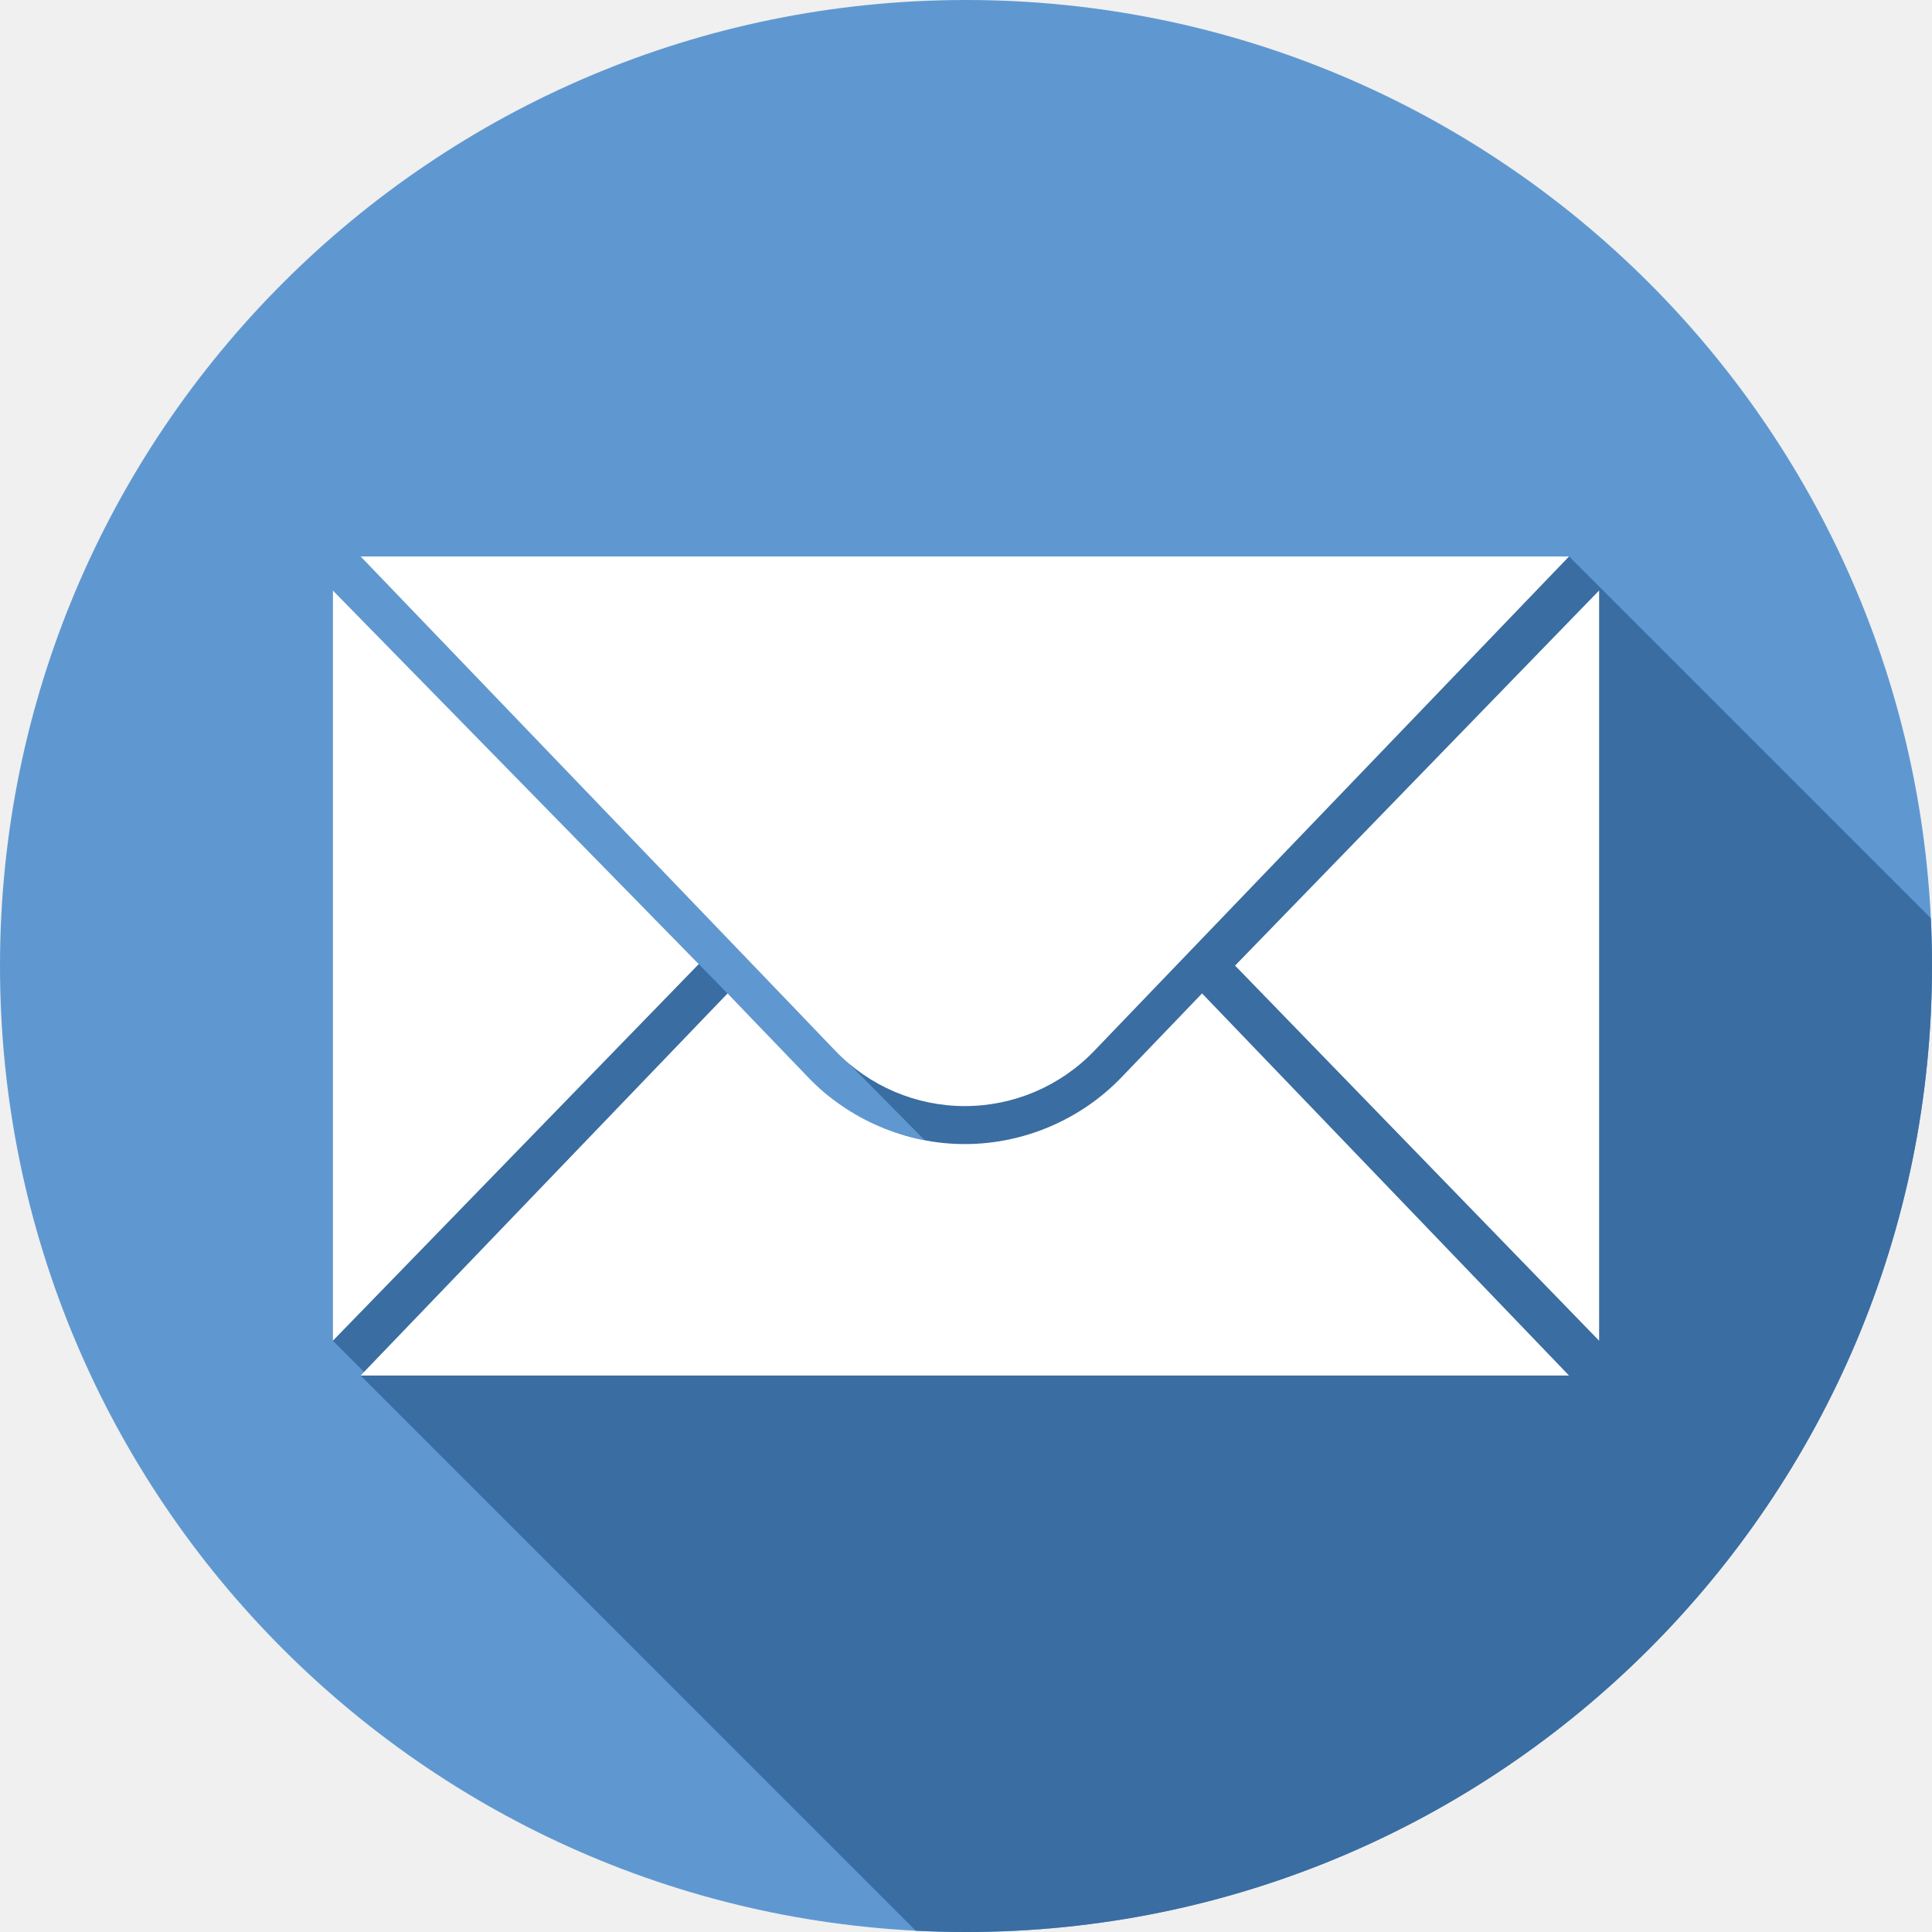
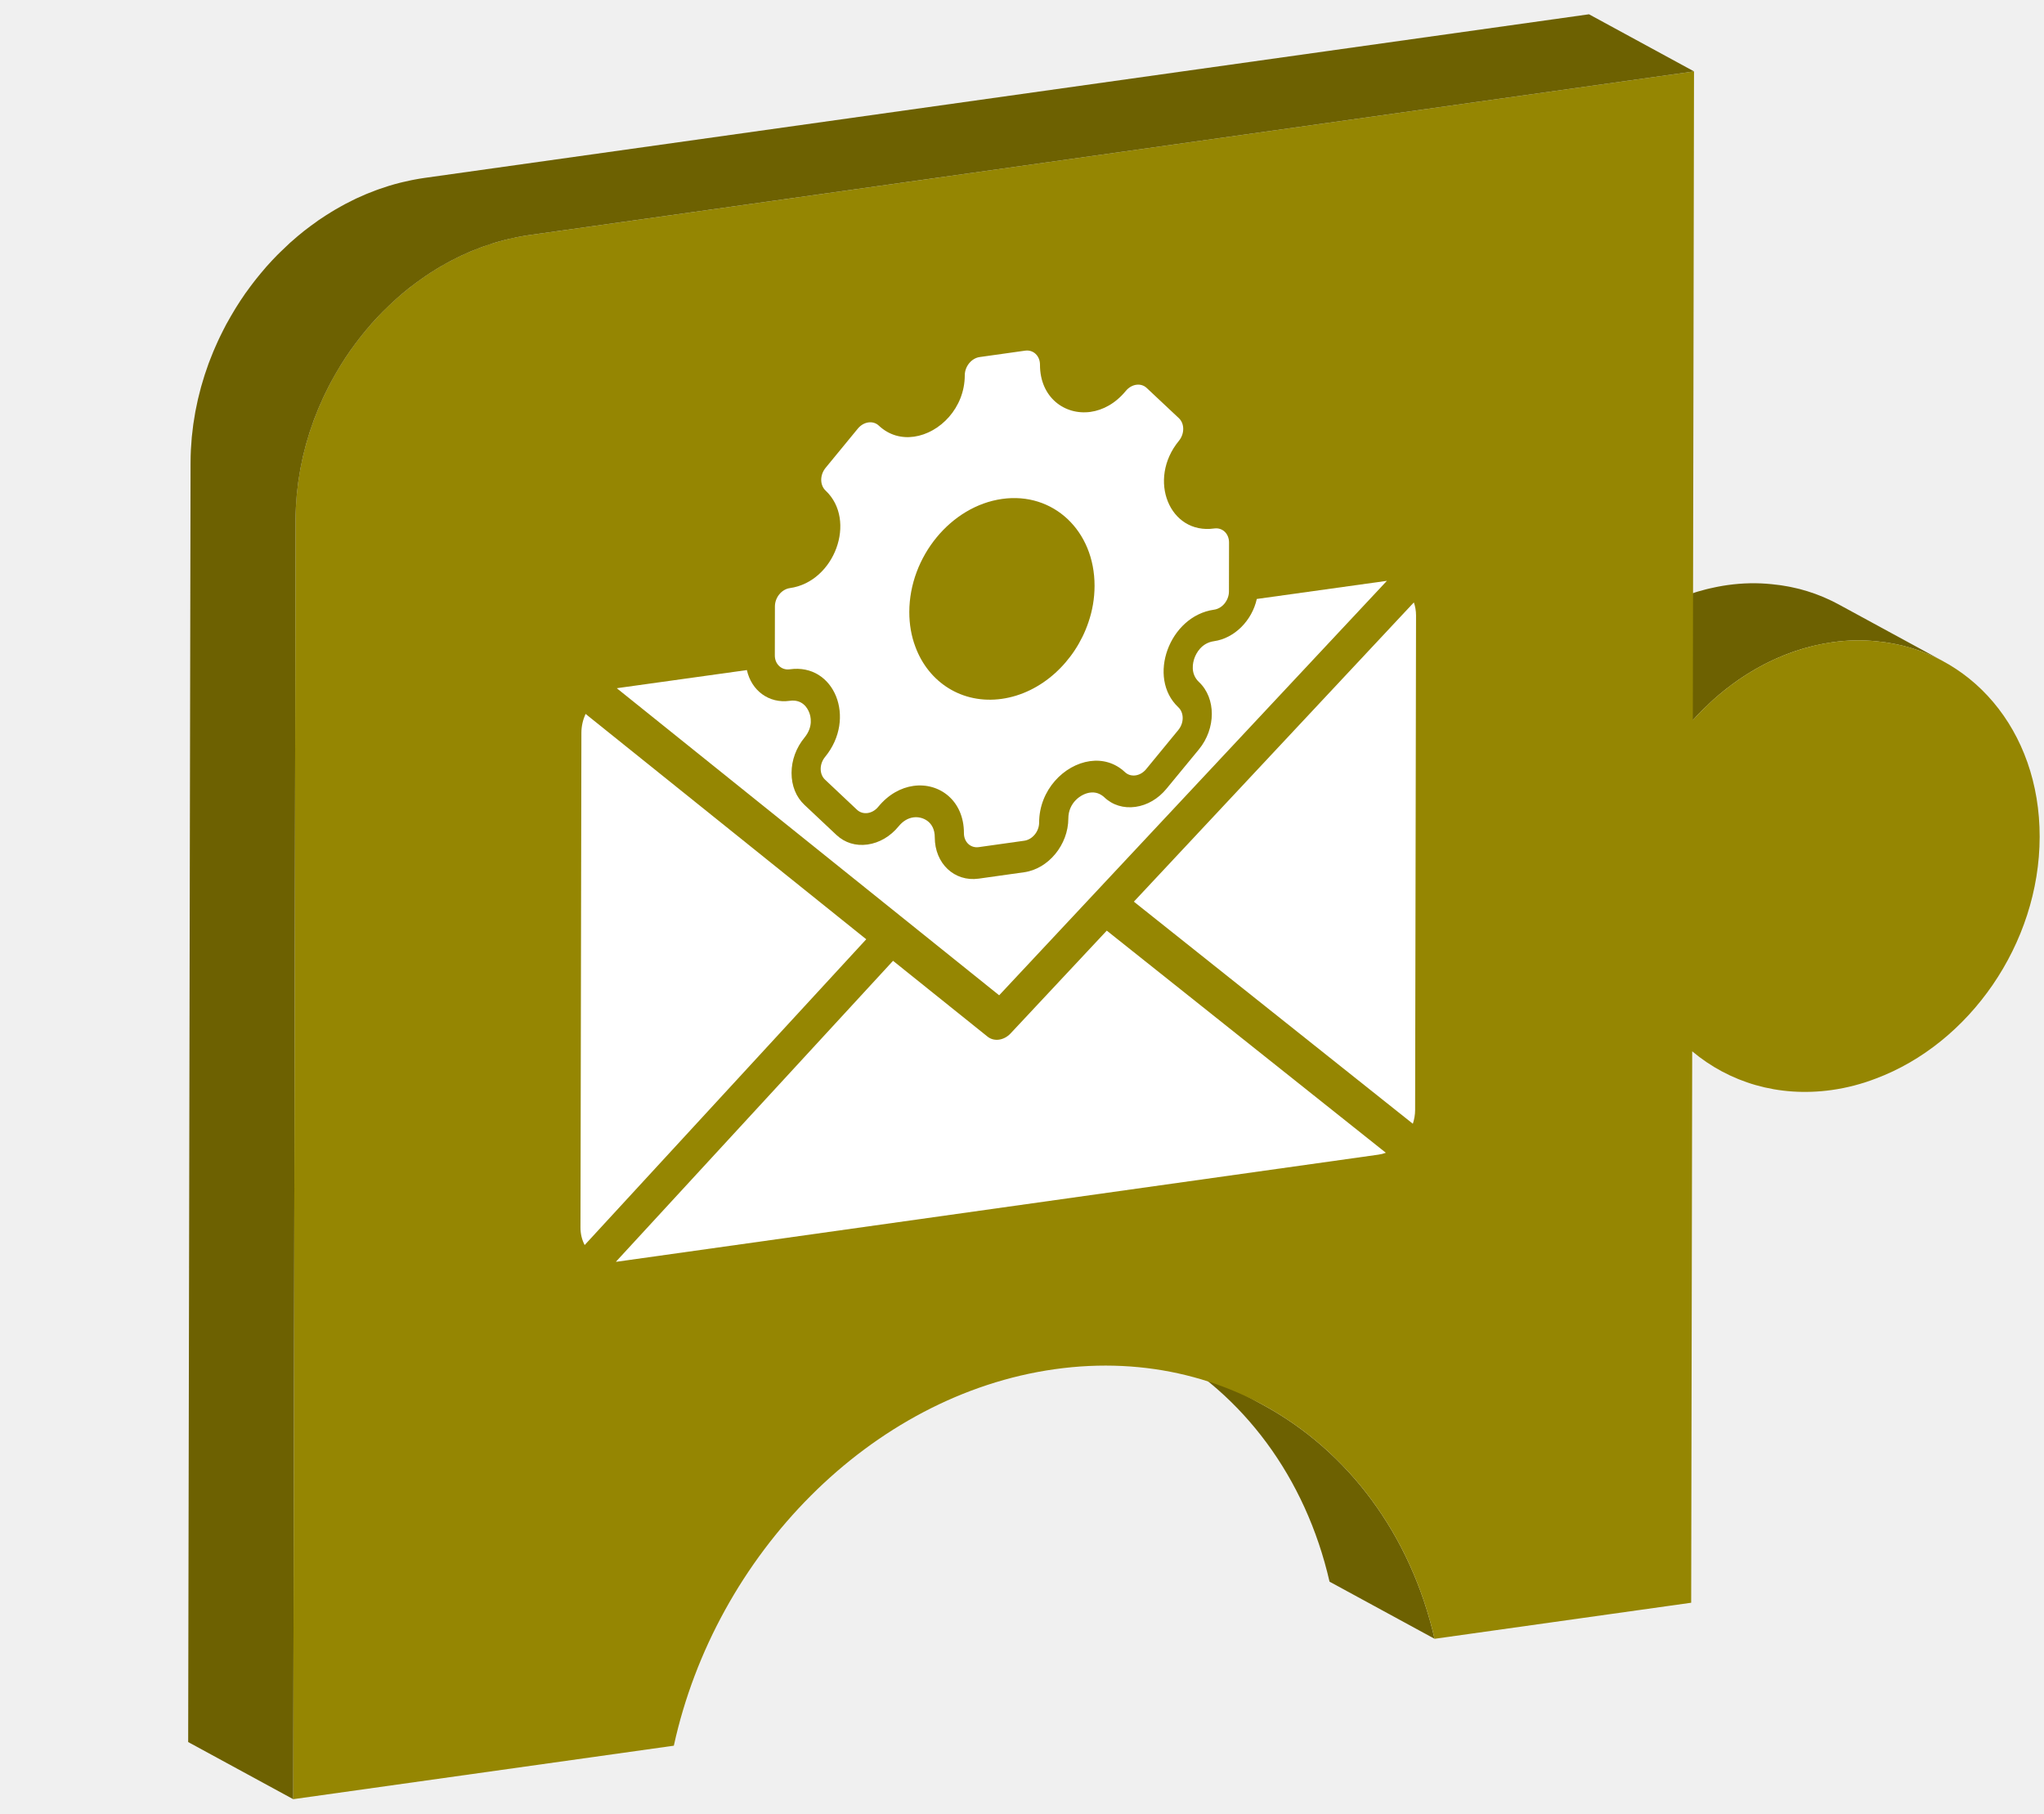
- <svg xmlns="http://www.w3.org/2000/svg" version="1.1" id="Capa_1" x="0px" y="0px" viewBox="0 0 512 512" style="enable-background:new 0 0 512 512;" xml:space="preserve">
-   <circle style="fill:#5F98D1;" cx="256" cy="256" r="256" />
-   <path style="fill:#3A6DA1;" d="M415.813,147.466H95.558l116.019,120.806l33.48,33.9c-18.216-4.164-19.343-6.759-27.415-13.349  c-4.234-3.457-12.414-12.852-24.838-25.54C154.023,223.682,88.217,156.484,88.217,156.484v198.822l8.265,8.265l-0.925,0.963  L242.68,511.657c4.412,0.226,8.852,0.343,13.32,0.343c141.385,0,256-114.615,256-256c0-4.246-0.11-8.466-0.313-12.661  L415.813,147.466z" />
-   <g>
-     <polygon style="fill:#FFFFFF;" points="88.217,156.484 88.217,355.306 185.175,255.493  " />
-     <polygon style="fill:#FFFFFF;" points="423.783,156.484 423.783,355.306 327.307,255.895  " />
-     <path style="fill:#FFFFFF;" d="M95.558,147.466h320.255L289.948,278.524c-8.958,9.327-21.331,14.599-34.262,14.599   s-25.304-5.272-34.262-14.599L95.558,147.466z" />
-     <path style="fill:#FFFFFF;" d="M297.209,285.496c-10.799,11.244-25.933,17.694-41.523,17.694c-15.589,0-30.724-6.448-41.522-17.693   l-21.349-22.23L95.558,364.534h320.255l-97.256-101.267L297.209,285.496z" />
+ <svg xmlns="http://www.w3.org/2000/svg" version="1.1" id="svg2" xml:space="preserve" width="664.223" height="589.389" viewBox="0 0 664.223 589.389">
+   <defs id="defs6">
+     <clipPath clipPathUnits="userSpaceOnUse" id="clipPath18">
+       <path d="m 360.499,202.356 18.324,-9.968 c -1.773,0.964 -3.444,2.104 -4.994,3.403 v 0 l -18.324,9.969 c 1.55,-1.3 3.221,-2.439 4.994,-3.404" id="path16" />
+     </clipPath>
+     <clipPath clipPathUnits="userSpaceOnUse" id="clipPath30">
+       <path d="M 0,442.042 H 498.167 V 0 H 0 Z" id="path28" />
+     </clipPath>
+     <clipPath clipPathUnits="userSpaceOnUse" id="clipPath54">
+       <path d="m 180.129,307.187 -0.277,-149.003 145.622,20.466 0.277,149.003 z" id="path52" />
+     </clipPath>
+   </defs>
+   <g id="g10" transform="matrix(1.333333,0,0,-1.333333,0,589.3893)">
+     <g id="g12">
+       <g id="g14" clip-path="url(#clipPath18)">
+         <g id="g20" transform="translate(378.823,192.3874)">
+           <path d="m 0,0 -18.325,9.968 c -1.773,0.965 -3.443,2.105 -4.993,3.404 L -4.993,3.404 C -3.444,2.105 -1.773,0.965 0,0" style="fill:#6d6101;fill-opacity:1;fill-rule:nonzero;stroke:none" id="path22" />
+         </g>
+       </g>
+     </g>
+     <g id="g24" transform="matrix(1.396915,0,0,1.396915,-109.7811,-87.72652)">
+       <g id="g26" clip-path="url(#clipPath30)">
+         <g id="g32" transform="translate(407.886,267.1021)">
+           <path d="m 0,0 c 0.33,-0.05 0.659,-0.105 0.986,-0.166 0.162,-0.03 0.324,-0.062 0.486,-0.095 0.325,-0.066 0.648,-0.138 0.97,-0.215 0.141,-0.034 0.283,-0.065 0.424,-0.101 0.259,-0.065 0.514,-0.14 0.77,-0.212 0.242,-0.068 0.484,-0.133 0.723,-0.207 0.247,-0.076 0.49,-0.161 0.734,-0.243 0.236,-0.08 0.473,-0.157 0.707,-0.242 0.239,-0.088 0.475,-0.184 0.712,-0.277 0.232,-0.092 0.466,-0.181 0.695,-0.279 0.234,-0.099 0.464,-0.206 0.695,-0.311 0.225,-0.103 0.452,-0.203 0.674,-0.311 0.412,-0.2 0.819,-0.406 1.22,-0.624 L -8.529,6.686 c -0.36,0.196 -0.726,0.385 -1.095,0.566 -0.041,0.02 -0.083,0.037 -0.124,0.057 -0.222,0.108 -0.448,0.208 -0.673,0.31 -0.232,0.106 -0.463,0.214 -0.698,0.313 -0.228,0.097 -0.46,0.186 -0.69,0.277 -0.238,0.094 -0.475,0.19 -0.716,0.278 -0.234,0.086 -0.472,0.163 -0.71,0.243 -0.242,0.082 -0.484,0.166 -0.729,0.242 -0.24,0.074 -0.484,0.14 -0.727,0.208 -0.2,0.056 -0.397,0.119 -0.598,0.172 -0.056,0.014 -0.113,0.025 -0.169,0.04 -0.141,0.035 -0.283,0.067 -0.425,0.1 -0.321,0.077 -0.645,0.149 -0.97,0.216 -0.161,0.032 -0.323,0.064 -0.485,0.094 -0.326,0.061 -0.655,0.116 -0.986,0.166 -0.147,0.023 -0.294,0.048 -0.443,0.068 -0.473,0.066 -0.95,0.123 -1.431,0.168 -2.479,0.256 -5.047,0.215 -7.688,-0.157 C -28.418,9.973 -28.948,9.882 -29.475,9.783 -29.637,9.753 -29.798,9.718 -29.96,9.685 -30.332,9.61 -30.702,9.53 -31.07,9.443 -31.247,9.402 -31.424,9.359 -31.6,9.315 -31.982,9.219 -32.362,9.116 -32.74,9.007 -32.88,8.967 -33.021,8.93 -33.16,8.889 -33.671,8.736 -34.179,8.573 -34.683,8.398 -34.775,8.366 -34.866,8.33 -34.958,8.298 -35.372,8.151 -35.783,7.997 -36.192,7.835 -36.356,7.771 -36.518,7.703 -36.68,7.637 -37.026,7.494 -37.37,7.347 -37.711,7.195 -37.874,7.123 -38.037,7.05 -38.198,6.976 -38.291,6.933 -38.385,6.894 -38.477,6.851 -38.682,6.754 -38.882,6.648 -39.085,6.548 -39.319,6.433 -39.553,6.319 -39.784,6.2 c -0.286,-0.148 -0.568,-0.303 -0.85,-0.458 -0.225,-0.123 -0.451,-0.243 -0.674,-0.371 -0.285,-0.163 -0.565,-0.334 -0.847,-0.504 -0.214,-0.13 -0.43,-0.256 -0.643,-0.39 -0.289,-0.182 -0.573,-0.373 -0.858,-0.562 -0.199,-0.132 -0.401,-0.26 -0.598,-0.396 -0.027,-0.019 -0.055,-0.036 -0.082,-0.055 -0.06,-0.041 -0.117,-0.088 -0.177,-0.13 -0.621,-0.435 -1.231,-0.889 -1.831,-1.357 -0.137,-0.107 -0.275,-0.212 -0.41,-0.32 -0.641,-0.512 -1.269,-1.042 -1.883,-1.591 -0.042,-0.037 -0.086,-0.07 -0.127,-0.107 -0.097,-0.087 -0.188,-0.182 -0.284,-0.27 -0.42,-0.384 -0.834,-0.777 -1.24,-1.179 -0.152,-0.149 -0.304,-0.298 -0.454,-0.45 -0.521,-0.528 -1.034,-1.066 -1.532,-1.62 l 18.325,-9.969 c 0.497,0.555 1.011,1.092 1.532,1.621 0.149,0.152 0.302,0.3 0.453,0.45 0.407,0.401 0.821,0.794 1.241,1.179 0.137,0.125 0.272,0.253 0.41,0.377 0.614,0.548 1.242,1.078 1.883,1.59 0.136,0.109 0.274,0.214 0.411,0.321 0.6,0.468 1.21,0.922 1.831,1.356 0.087,0.061 0.171,0.126 0.259,0.186 0.197,0.135 0.398,0.264 0.598,0.396 0.285,0.189 0.569,0.38 0.858,0.562 0.212,0.133 0.428,0.26 0.643,0.389 0.281,0.171 0.562,0.342 0.847,0.505 0.223,0.128 0.45,0.249 0.675,0.372 0.282,0.154 0.563,0.309 0.847,0.456 0.232,0.12 0.467,0.234 0.701,0.349 0.295,0.145 0.589,0.29 0.886,0.427 0.162,0.075 0.325,0.147 0.487,0.22 0.342,0.152 0.686,0.299 1.031,0.441 0.163,0.067 0.325,0.134 0.488,0.199 0.409,0.161 0.821,0.315 1.234,0.462 0.092,0.033 0.183,0.069 0.276,0.101 0.503,0.175 1.011,0.337 1.521,0.49 0.141,0.042 0.284,0.08 0.425,0.12 0.377,0.108 0.755,0.211 1.135,0.306 0.177,0.045 0.354,0.087 0.532,0.129 0.368,0.087 0.737,0.167 1.108,0.242 0.163,0.032 0.325,0.067 0.488,0.098 0.527,0.099 1.056,0.189 1.588,0.264 2.64,0.371 5.209,0.413 7.687,0.156 C -1.392,0.191 -0.915,0.133 -0.441,0.068 -0.293,0.047 -0.147,0.023 0,0" style="fill:#6d6101;fill-opacity:1;fill-rule:nonzero;stroke:none" id="path34" />
+         </g>
+         <g id="g36" transform="translate(299.0192,134.0493)">
+           <path d="M 0,0 -18.325,9.968 C -3.577,1.946 7.345,-12.558 11.537,-30.802 L 29.861,-40.77 C 25.67,-22.526 14.748,-8.023 0,0" style="fill:#6d6101;fill-opacity:1;fill-rule:nonzero;stroke:none" id="path38" />
+         </g>
+         <g id="g40" transform="translate(374.1472,366.7815)">
+           <path d="m 0,0 -0.21,-113.208 c 6.477,7.227 15.037,12.293 24.387,13.608 2.641,0.371 5.21,0.412 7.688,0.156 16.292,-1.491 28.474,-15.428 28.439,-34.139 -0.035,-18.691 -12.274,-36.06 -28.581,-42.16 -2.48,-0.954 -5.05,-1.627 -7.691,-1.999 -9.351,-1.314 -17.896,1.342 -24.35,6.752 l -0.178,-96.221 -44.771,-6.292 c -7.185,31.276 -34.149,51.557 -66.259,47.045 -32.109,-4.513 -59.189,-32.39 -66.468,-65.698 l -66.409,-9.333 0.415,223.205 c 0.045,24.306 18.332,46.57 40.846,49.734 z" style="fill:#958602;fill-opacity:1;fill-rule:nonzero;stroke:none" id="path42" />
+         </g>
+         <g id="g44" transform="translate(130.3755,292.9926)">
+           <path d="m 0,0 c 0.028,0.298 0.07,0.593 0.103,0.889 0.05,0.445 0.095,0.892 0.157,1.334 0.043,0.312 0.1,0.62 0.15,0.93 0.067,0.425 0.13,0.851 0.208,1.273 0.059,0.32 0.131,0.636 0.197,0.955 0.083,0.408 0.162,0.817 0.255,1.222 0.076,0.326 0.164,0.648 0.245,0.973 0.099,0.393 0.193,0.787 0.301,1.177 0.09,0.327 0.193,0.65 0.29,0.974 0.114,0.383 0.223,0.767 0.346,1.146 0.105,0.326 0.222,0.647 0.333,0.97 0.13,0.377 0.256,0.755 0.394,1.128 0.072,0.194 0.15,0.385 0.224,0.578 0.174,0.453 0.352,0.906 0.538,1.354 0.098,0.236 0.201,0.47 0.302,0.704 0.175,0.404 0.353,0.805 0.538,1.204 0.112,0.242 0.225,0.482 0.341,0.722 0.19,0.395 0.385,0.786 0.584,1.176 0.117,0.227 0.232,0.456 0.352,0.681 0.123,0.233 0.253,0.461 0.38,0.691 0.365,0.666 0.744,1.323 1.136,1.971 0.119,0.197 0.235,0.395 0.357,0.59 0.491,0.789 1.001,1.566 1.531,2.326 0.107,0.154 0.22,0.303 0.328,0.455 0.414,0.58 0.838,1.151 1.274,1.713 0.164,0.212 0.33,0.423 0.498,0.632 0.449,0.562 0.909,1.113 1.38,1.654 0.116,0.133 0.228,0.271 0.345,0.403 0.585,0.66 1.187,1.302 1.803,1.928 0.156,0.159 0.316,0.312 0.474,0.468 0.484,0.481 0.977,0.951 1.478,1.41 0.187,0.171 0.373,0.342 0.562,0.51 0.697,0.618 1.404,1.223 2.131,1.799 0.062,0.049 0.126,0.094 0.188,0.143 0.676,0.531 1.367,1.038 2.067,1.531 0.258,0.181 0.516,0.362 0.778,0.538 0.238,0.161 0.478,0.321 0.719,0.477 0.334,0.217 0.672,0.427 1.011,0.635 0.24,0.147 0.481,0.295 0.724,0.438 0.354,0.208 0.713,0.408 1.072,0.606 0.233,0.129 0.465,0.26 0.7,0.385 0.396,0.21 0.797,0.409 1.199,0.606 0.204,0.1 0.405,0.205 0.609,0.302 0.566,0.268 1.138,0.523 1.714,0.766 0.144,0.061 0.289,0.117 0.434,0.176 0.453,0.185 0.909,0.363 1.369,0.533 0.178,0.066 0.356,0.132 0.536,0.195 0.518,0.184 1.04,0.358 1.565,0.522 0.083,0.026 0.164,0.054 0.247,0.079 0.603,0.184 1.211,0.351 1.822,0.506 0.168,0.043 0.337,0.082 0.506,0.122 0.467,0.113 0.937,0.218 1.409,0.314 0.181,0.037 0.362,0.075 0.543,0.109 0.625,0.119 1.252,0.228 1.883,0.316 L 243.772,73.789 225.447,83.757 22.306,55.207 C 21.674,55.119 21.047,55.01 20.423,54.891 20.241,54.857 20.06,54.819 19.88,54.782 19.408,54.686 18.938,54.582 18.47,54.469 18.302,54.428 18.133,54.39 17.965,54.347 17.354,54.191 16.745,54.024 16.143,53.841 16.06,53.816 15.978,53.787 15.896,53.761 15.37,53.598 14.849,53.423 14.33,53.239 14.151,53.176 13.973,53.11 13.794,53.045 13.335,52.875 12.879,52.697 12.425,52.511 12.281,52.452 12.135,52.396 11.992,52.335 11.453,52.108 10.918,51.873 10.388,51.624 10.351,51.607 10.315,51.587 10.278,51.57 10.073,51.473 9.872,51.368 9.669,51.268 9.267,51.07 8.865,50.871 8.469,50.661 8.234,50.537 8.002,50.405 7.769,50.276 7.41,50.078 7.051,49.878 6.697,49.67 6.455,49.527 6.215,49.38 5.975,49.233 5.635,49.025 5.296,48.814 4.961,48.597 4.721,48.441 4.482,48.282 4.245,48.122 4.086,48.015 3.924,47.914 3.767,47.806 3.664,47.734 3.567,47.653 3.464,47.581 2.765,47.09 2.076,46.583 1.401,46.054 1.338,46.004 1.273,45.958 1.21,45.908 0.484,45.332 -0.223,44.728 -0.919,44.11 -0.998,44.04 -1.083,43.976 -1.161,43.905 -1.272,43.806 -1.374,43.698 -1.484,43.598 -1.985,43.139 -2.477,42.67 -2.96,42.19 -3.118,42.033 -3.279,41.881 -3.435,41.722 -4.05,41.095 -4.652,40.453 -5.238,39.793 c -0.027,-0.03 -0.056,-0.058 -0.083,-0.089 -0.089,-0.101 -0.171,-0.21 -0.26,-0.312 -0.471,-0.542 -0.932,-1.093 -1.381,-1.655 -0.168,-0.21 -0.334,-0.421 -0.499,-0.633 -0.435,-0.562 -0.86,-1.133 -1.273,-1.713 -0.083,-0.116 -0.174,-0.226 -0.256,-0.343 -0.025,-0.037 -0.048,-0.075 -0.073,-0.111 -0.53,-0.761 -1.04,-1.538 -1.531,-2.327 -0.121,-0.194 -0.237,-0.392 -0.355,-0.588 -0.394,-0.649 -0.773,-1.307 -1.139,-1.974 -0.072,-0.131 -0.152,-0.255 -0.223,-0.387 -0.053,-0.099 -0.102,-0.201 -0.155,-0.301 -0.12,-0.227 -0.236,-0.455 -0.352,-0.683 -0.2,-0.39 -0.395,-0.781 -0.585,-1.176 -0.115,-0.24 -0.229,-0.48 -0.341,-0.722 -0.184,-0.398 -0.362,-0.799 -0.536,-1.202 -0.102,-0.235 -0.205,-0.47 -0.304,-0.707 -0.186,-0.446 -0.362,-0.897 -0.536,-1.349 -0.075,-0.195 -0.153,-0.388 -0.226,-0.583 -0.017,-0.046 -0.036,-0.091 -0.053,-0.137 -0.119,-0.324 -0.224,-0.654 -0.337,-0.98 -0.113,-0.327 -0.231,-0.651 -0.337,-0.98 -0.121,-0.376 -0.23,-0.756 -0.343,-1.135 -0.097,-0.328 -0.201,-0.655 -0.293,-0.986 -0.107,-0.387 -0.2,-0.779 -0.299,-1.169 -0.082,-0.327 -0.17,-0.652 -0.246,-0.98 -0.093,-0.402 -0.171,-0.808 -0.254,-1.213 -0.066,-0.322 -0.139,-0.642 -0.199,-0.965 -0.078,-0.419 -0.139,-0.841 -0.206,-1.263 -0.05,-0.313 -0.108,-0.624 -0.152,-0.938 -0.061,-0.443 -0.107,-0.889 -0.156,-1.334 -0.034,-0.297 -0.076,-0.592 -0.104,-0.89 -0.046,-0.498 -0.075,-0.999 -0.107,-1.5 -0.016,-0.247 -0.04,-0.492 -0.052,-0.739 -0.036,-0.75 -0.056,-1.502 -0.057,-2.256 l -0.415,-223.205 18.325,-9.968 0.415,223.204 c 0.001,0.755 0.02,1.507 0.056,2.256 0.012,0.248 0.037,0.493 0.053,0.74 0.031,0.501 0.06,1.002 0.107,1.5" style="fill:#6d6101;fill-opacity:1;fill-rule:nonzero;stroke:none" id="path46" />
+         </g>
+       </g>
+     </g>
+     <g id="g48" transform="matrix(1.396915,0,0,1.396915,-109.7811,-87.72652)">
+       <g id="g50" clip-path="url(#clipPath54)">
+         <g id="g56" transform="translate(257.4456,318.0532)">
+           <path d="m 0,0 -7.93,-1.115 c -1.434,-0.201 -2.598,-1.627 -2.601,-3.183 -0.011,-5.699 -4.348,-10.079 -8.858,-10.713 -2.154,-0.303 -4.346,0.248 -6.126,1.917 -0.503,0.483 -1.168,0.666 -1.835,0.572 -0.667,-0.094 -1.336,-0.464 -1.85,-1.09 l -5.61,-6.83 c -1.02,-1.241 -1.023,-3.014 -0.008,-3.969 5.516,-5.18 1.581,-15.924 -6.222,-17.02 -1.442,-0.203 -2.614,-1.63 -2.616,-3.186 l -0.016,-8.551 c -0.002,-0.735 0.254,-1.356 0.685,-1.788 0.472,-0.495 1.152,-0.754 1.921,-0.646 7.802,1.097 11.684,-8.566 6.162,-15.289 -1.019,-1.241 -1.023,-3.013 -0.007,-3.968 l 5.588,-5.265 c 0.512,-0.473 1.18,-0.651 1.847,-0.558 0.667,0.094 1.332,0.46 1.838,1.075 1.788,2.183 3.986,3.356 6.14,3.659 4.509,0.633 8.829,-2.542 8.819,-8.246 -0.003,-1.557 1.156,-2.638 2.59,-2.437 l 7.93,1.115 c 1.426,0.2 2.598,1.609 2.601,3.166 0.01,5.699 4.351,10.087 8.861,10.721 2.153,0.303 4.345,-0.251 6.122,-1.925 0.508,-0.474 1.173,-0.652 1.837,-0.559 0.665,0.093 1.331,0.459 1.841,1.075 l 5.618,6.841 c 1.019,1.232 1.023,3.013 0.007,3.968 -5.508,5.173 -1.572,15.934 6.23,17.03 0.721,0.102 1.371,0.504 1.844,1.089 0.458,0.575 0.755,1.308 0.757,2.077 l 0.016,8.551 c 0.003,1.557 -1.156,2.656 -2.59,2.454 -7.802,-1.096 -11.701,8.547 -6.17,15.279 1.019,1.233 1.022,3.014 0.007,3.969 l -5.596,5.255 c -0.504,0.483 -1.168,0.666 -1.834,0.572 -0.666,-0.093 -1.333,-0.464 -1.843,-1.089 -1.784,-2.169 -3.979,-3.337 -6.132,-3.64 C 6.906,-11.315 2.58,-8.154 2.59,-2.454 2.593,-0.897 1.426,0.2 0,0 m -4.077,-60.759 c -6.897,-0.969 -12.8,2.869 -15.087,9.125 -0.685,1.823 -1.05,3.864 -1.046,6.042 0.018,9.632 7.274,18.465 16.198,19.72 8.915,1.253 16.142,-5.546 16.124,-15.177 -0.004,-2.196 -0.376,-4.332 -1.077,-6.366 C 8.708,-54.294 2.82,-59.789 -4.077,-60.759" style="fill:#ffffff;fill-opacity:1;fill-rule:nonzero;stroke:none" id="path58" />
+         </g>
+         <g id="g60" transform="translate(271.6884,216.85)">
+           <path d="m 0,0 -16.779,-17.934 c -0.577,-0.617 -1.299,-0.986 -2.012,-1.087 -0.721,-0.101 -1.449,0.065 -2.025,0.537 l -16.473,13.218 -48.355,-52.513 0.208,0.012 132.821,18.676 c 0.449,0.063 0.881,0.167 1.306,0.33 z" style="fill:#ffffff;fill-opacity:1;fill-rule:nonzero;stroke:none" id="path62" />
+         </g>
+         <g id="g64" transform="translate(180.7521,254.6696)">
+           <path d="m 0,0 c -0.459,-1.024 -0.725,-2.142 -0.727,-3.292 l -0.16,-86.286 c -0.01,-1.151 0.26,-2.202 0.731,-3.104 l 49.126,53.355 z" style="fill:#ffffff;fill-opacity:1;fill-rule:nonzero;stroke:none" id="path66" />
+         </g>
+         <g id="g68" transform="translate(325.2667,274.1241)">
+           <path d="m 0,0 -48.852,-52.219 48.675,-38.754 c 0.25,0.77 0.396,1.585 0.397,2.415 L 0.38,-2.28 C 0.382,-1.459 0.239,-0.693 0,0" style="fill:#ffffff;fill-opacity:1;fill-rule:nonzero;stroke:none" id="path70" />
+         </g>
+         <g id="g72" transform="translate(186.4383,259.1855)">
+           <path d="m 0,0 -0.232,-0.041 66.706,-53.577 67.652,72.321 -22.701,-3.164 c -0.824,-3.738 -3.873,-6.863 -7.47,-7.369 -2.21,-0.31 -3.119,-2.149 -3.401,-2.932 -0.281,-0.766 -0.773,-2.737 0.793,-4.202 2.982,-2.822 2.972,-8.096 -0.021,-11.741 l -5.627,-6.833 c -1.453,-1.786 -3.385,-2.913 -5.435,-3.201 -2.059,-0.289 -3.996,0.294 -5.443,1.672 -0.727,0.667 -1.56,0.948 -2.521,0.813 -1.562,-0.22 -3.751,-1.763 -3.756,-4.513 -0.009,-4.573 -3.468,-8.785 -7.706,-9.38 l -7.93,-1.115 c -4.237,-0.596 -7.675,2.647 -7.667,7.22 0.005,2.758 -2.179,3.687 -3.733,3.469 -0.969,-0.136 -1.819,-0.653 -2.55,-1.534 -1.452,-1.786 -3.385,-2.913 -5.435,-3.201 -2.067,-0.291 -3.98,0.296 -5.443,1.672 l -5.588,5.257 c -1.447,1.361 -2.244,3.332 -2.24,5.563 0.004,2.222 0.809,4.409 2.27,6.179 1.557,1.905 1.08,3.739 0.785,4.424 -0.279,0.704 -1.165,2.291 -3.376,1.98 -3.644,-0.512 -6.691,1.808 -7.47,5.364 z" style="fill:#ffffff;fill-opacity:1;fill-rule:nonzero;stroke:none" id="path74" />
+         </g>
+       </g>
+     </g>
  </g>
-   <g>
- </g>
-   <g>
- </g>
-   <g>
- </g>
-   <g>
- </g>
-   <g>
- </g>
-   <g>
- </g>
-   <g>
- </g>
-   <g>
- </g>
-   <g>
- </g>
-   <g>
- </g>
-   <g>
- </g>
-   <g>
- </g>
-   <g>
- </g>
-   <g>
- </g>
-   <g>
- </g>
</svg>
